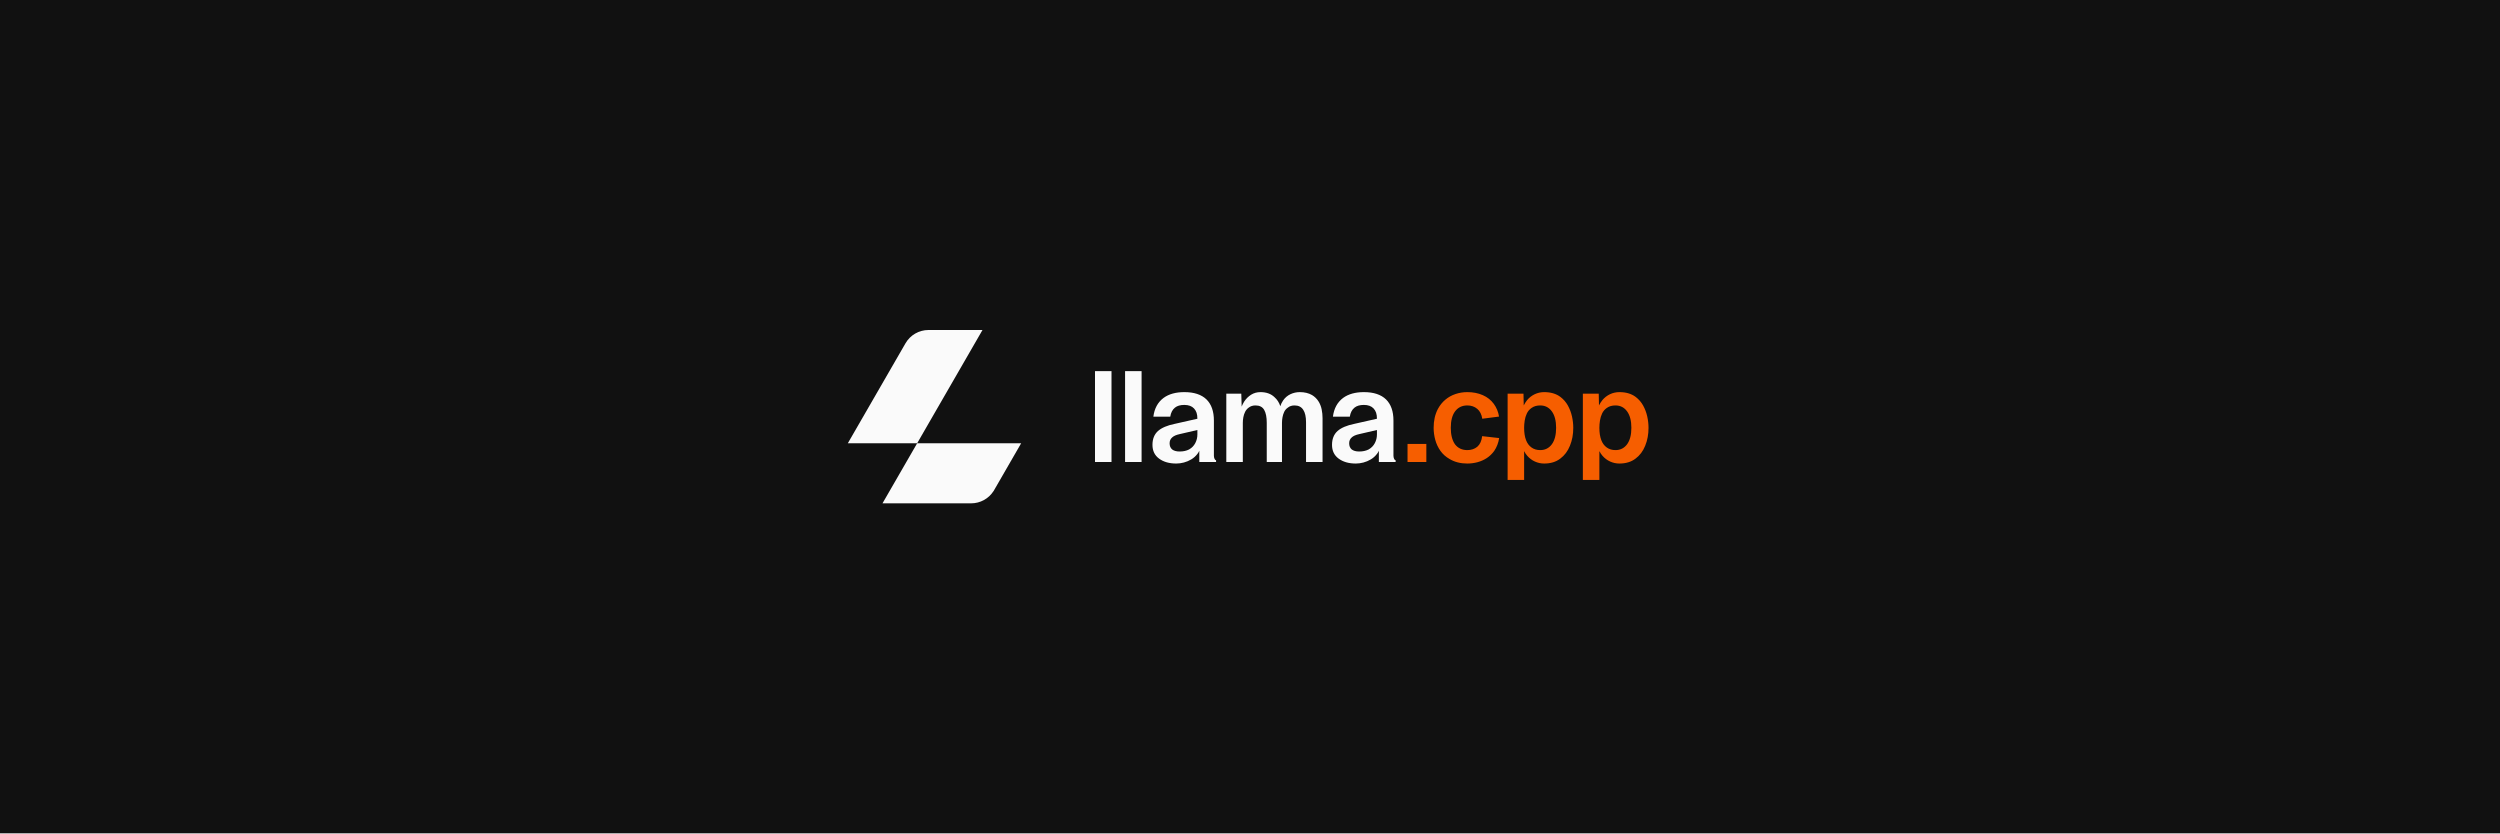
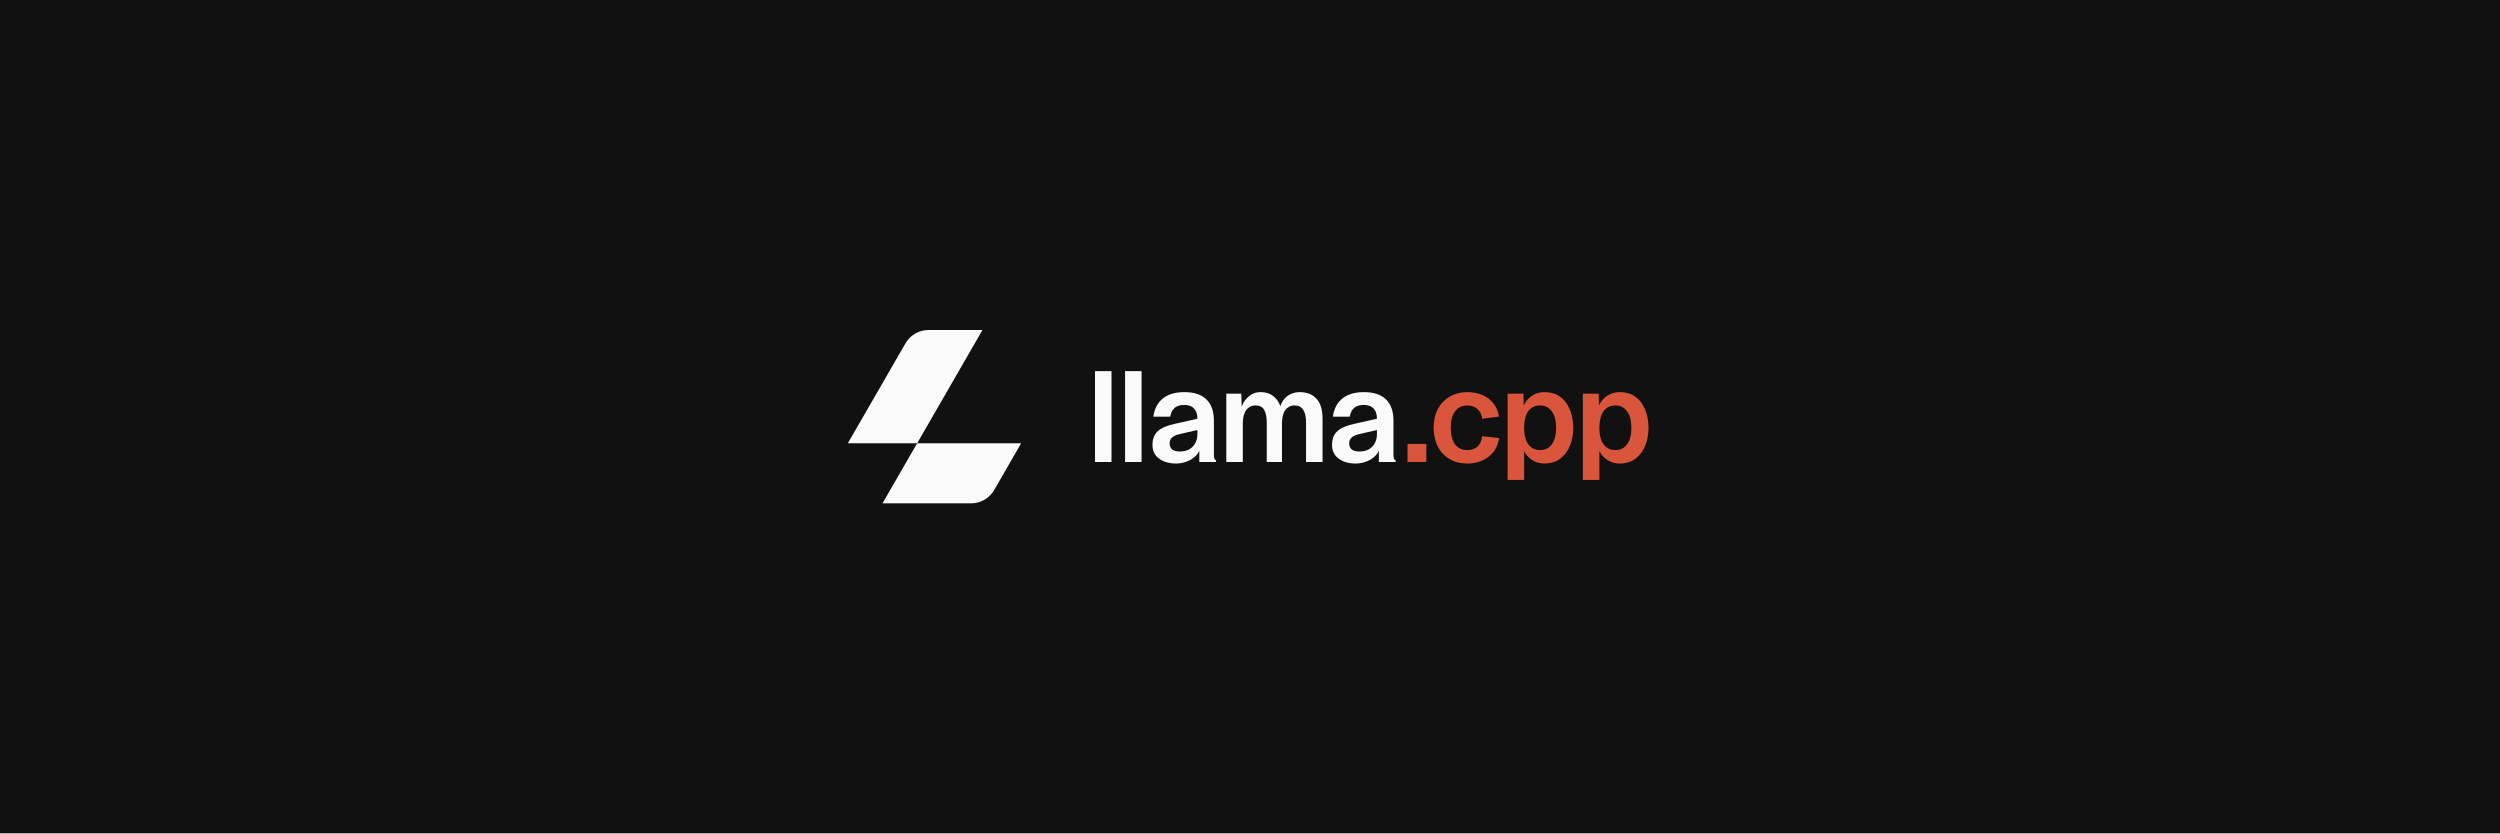
<svg xmlns="http://www.w3.org/2000/svg" width="7500" height="2500" viewBox="0 0 7500 2500" fill="none">
  <rect width="7500" height="2500" fill="#111111" />
  <g transform="translate(2543.5 950.0)">
    <path transform="translate(0 40) scale(0.866667)" d="M600 392L504.249 558L504.137 557.929C487.252 584.069 458.193 600 426.864 600H120L240 392H600Z" fill="#FAFAFA" />
    <path transform="translate(0 40) scale(0.866667)" d="M240 392H0L199.602 46.025C216.032 17.546 246.411 3.25756e-05 279.29 0H466.154L240 392Z" fill="#FAFAFA" />
    <path d="M791.029 436H741.5V163.4H791.029ZM881.255 436H831.727V163.4H881.255ZM985.304 440.607Q953.437 440.607 933.472 425.634Q913.891 411.044 913.891 384.552Q913.891 358.059 930.4 343.086Q946.91 328.496 980.697 321.585L1048.655 306.227Q1048.655 295.477 1046.159 288.182Q1043.664 280.887 1038.672 275.512Q1028.69 264.761 1009.493 264.761Q991.447 264.761 981.465 272.824Q969.946 282.039 967.259 300.084H916.578Q921.186 263.225 947.294 243.644Q971.098 226.367 1009.493 226.367Q1053.262 226.367 1075.915 248.252Q1098.184 270.136 1098.184 311.602V416.803Q1098.184 422.178 1100.103 426.401Q1102.023 430.625 1104.711 430.625V436H1054.414V402.213Q1052.11 407.588 1048.655 411.812Q1040.976 421.794 1030.418 428.129Q1019.859 434.464 1008.149 437.536Q996.439 440.607 985.304 440.607ZM995.287 404.517Q1011.796 404.517 1023.699 398.374Q1035.985 391.463 1042.32 379.368Q1048.655 367.274 1048.655 353.452V340.014L995.671 352.3Q979.545 355.756 972.634 362.667Q965.339 369.194 965.339 379.944Q965.339 391.846 973.018 398.374Q981.081 404.517 995.287 404.517ZM1135.426 436V230.974H1180.348L1181.499 269.752Q1184.571 262.074 1188.794 255.163Q1197.241 242.108 1209.719 234.238Q1222.197 226.367 1237.939 226.367Q1264.047 226.367 1279.789 241.341Q1292.075 252.091 1297.45 268.601Q1300.522 259.002 1305.897 251.323Q1314.344 239.037 1327.59 232.702Q1340.836 226.367 1355.81 226.367Q1377.311 226.367 1392.668 235.197Q1404.571 242.492 1411.674 253.627Q1418.777 264.761 1421.464 278.007Q1424.152 291.253 1424.152 304.307V436H1374.623V316.977Q1374.623 292.021 1366.176 279.351Q1357.73 266.297 1340.068 266.297Q1328.166 266.297 1320.103 272.824Q1312.808 277.815 1309.161 285.494Q1305.513 293.173 1303.977 301.812Q1302.442 310.45 1302.442 318.513V436H1256.752V318.513Q1256.752 293.173 1249.074 279.735Q1241.395 266.297 1222.965 266.297Q1211.063 266.297 1202.616 272.824Q1195.705 277.815 1191.866 285.494Q1188.026 293.173 1186.491 301.812Q1184.955 310.45 1184.955 318.513V436ZM1523.977 440.607Q1492.11 440.607 1472.145 425.634Q1452.564 411.044 1452.564 384.552Q1452.564 358.059 1469.073 343.086Q1485.583 328.496 1519.37 321.585L1587.328 306.227Q1587.328 295.477 1584.832 288.182Q1582.337 280.887 1577.345 275.512Q1567.363 264.761 1548.166 264.761Q1530.12 264.761 1520.138 272.824Q1508.619 282.039 1505.932 300.084H1455.251Q1459.859 263.225 1485.967 243.644Q1509.771 226.367 1548.166 226.367Q1591.935 226.367 1614.588 248.252Q1636.857 270.136 1636.857 311.602V416.803Q1636.857 422.178 1638.776 426.401Q1640.696 430.625 1643.384 430.625V436H1593.087V402.213Q1590.783 407.588 1587.328 411.812Q1579.649 421.794 1569.091 428.129Q1558.532 434.464 1546.822 437.536Q1535.112 440.607 1523.977 440.607ZM1533.96 404.517Q1550.469 404.517 1562.372 398.374Q1574.658 391.463 1580.993 379.368Q1587.328 367.274 1587.328 353.452V340.014L1534.344 352.3Q1518.218 355.756 1511.307 362.667Q1504.012 369.194 1504.012 379.944Q1504.012 391.846 1511.691 398.374Q1519.754 404.517 1533.96 404.517Z" fill="#FAFAFA" />
-     <path d="M1679.09 436V381.864H1735.53V436ZM1858.392 440.607Q1828.061 440.607 1805.408 427.169Q1788.514 417.571 1777.956 402.789Q1767.397 388.007 1762.406 369.962Q1757.415 351.916 1757.415 333.487Q1757.415 301.236 1770.085 277.047Q1778.916 260.538 1792.354 249.211Q1805.792 237.885 1822.877 232.126Q1839.963 226.367 1858.392 226.367Q1884.5 226.367 1905.233 235.581Q1925.198 244.412 1937.676 261.306Q1950.155 278.199 1953.61 299.7L1903.314 306.227Q1900.242 286.646 1888.34 276.663Q1876.054 266.297 1858.392 266.297Q1834.972 266.297 1821.534 284.342Q1808.863 301.62 1808.863 333.487Q1808.863 364.97 1821.534 383.016Q1834.972 400.293 1858.392 400.293Q1876.054 400.293 1888.34 390.311Q1900.626 379.56 1902.93 358.443L1953.994 364.203Q1950.539 386.087 1939.02 402.981Q1929.422 416.035 1916.752 424.29Q1904.081 432.545 1889.108 436.576Q1874.134 440.607 1858.392 440.607ZM1979.334 489.752V230.974H2026.943L2027.711 266.297Q2031.935 257.85 2037.694 250.555Q2047.292 239.037 2060.538 232.702Q2073.785 226.367 2089.142 226.367Q2118.322 226.367 2137.519 240.573Q2151.725 251.323 2160.172 266.681Q2168.619 282.039 2172.458 299.316Q2176.297 316.594 2176.297 333.487Q2176.297 363.051 2166.315 387.239Q2156.716 411.428 2137.135 426.017Q2117.938 440.607 2088.758 440.607Q2074.552 440.607 2061.306 434.656Q2048.06 428.705 2038.078 417.187Q2032.703 411.044 2028.863 403.365V489.752ZM2077.24 400.293Q2099.125 400.293 2112.179 382.632Q2124.849 364.97 2124.849 333.487Q2124.849 302.004 2112.179 284.342Q2099.125 266.297 2077.24 266.297Q2061.882 266.297 2051.516 273.592Q2041.917 280.119 2037.118 290.293Q2032.319 300.468 2030.591 311.794Q2028.863 323.121 2028.863 333.487Q2028.863 355.372 2034.622 370.346Q2039.997 384.552 2050.94 392.422Q2061.882 400.293 2077.24 400.293ZM2205.093 489.752V230.974H2252.702L2253.47 266.297Q2257.694 257.85 2263.453 250.555Q2273.051 239.037 2286.297 232.702Q2299.543 226.367 2314.901 226.367Q2344.081 226.367 2363.278 240.573Q2377.484 251.323 2385.931 266.681Q2394.377 282.039 2398.217 299.316Q2402.056 316.594 2402.056 333.487Q2402.056 363.051 2392.074 387.239Q2382.475 411.428 2362.894 426.017Q2343.697 440.607 2314.517 440.607Q2300.311 440.607 2287.065 434.656Q2273.819 428.705 2263.837 417.187Q2258.461 411.044 2254.622 403.365V489.752ZM2302.999 400.293Q2324.884 400.293 2337.938 382.632Q2350.608 364.97 2350.608 333.487Q2350.608 302.004 2337.938 284.342Q2324.884 266.297 2302.999 266.297Q2287.641 266.297 2277.275 273.592Q2267.676 280.119 2262.877 290.293Q2258.077 300.468 2256.35 311.794Q2254.622 323.121 2254.622 333.487Q2254.622 355.372 2260.381 370.346Q2265.756 384.552 2276.699 392.422Q2287.641 400.293 2302.999 400.293Z" fill="#F65E00" />
+     <path d="M1679.09 436V381.864H1735.53V436ZM1858.392 440.607Q1828.061 440.607 1805.408 427.169Q1788.514 417.571 1777.956 402.789Q1767.397 388.007 1762.406 369.962Q1757.415 351.916 1757.415 333.487Q1757.415 301.236 1770.085 277.047Q1778.916 260.538 1792.354 249.211Q1805.792 237.885 1822.877 232.126Q1839.963 226.367 1858.392 226.367Q1884.5 226.367 1905.233 235.581Q1925.198 244.412 1937.676 261.306Q1950.155 278.199 1953.61 299.7L1903.314 306.227Q1900.242 286.646 1888.34 276.663Q1876.054 266.297 1858.392 266.297Q1834.972 266.297 1821.534 284.342Q1808.863 301.62 1808.863 333.487Q1808.863 364.97 1821.534 383.016Q1834.972 400.293 1858.392 400.293Q1876.054 400.293 1888.34 390.311Q1900.626 379.56 1902.93 358.443L1953.994 364.203Q1950.539 386.087 1939.02 402.981Q1929.422 416.035 1916.752 424.29Q1904.081 432.545 1889.108 436.576Q1874.134 440.607 1858.392 440.607ZM1979.334 489.752V230.974H2026.943L2027.711 266.297Q2031.935 257.85 2037.694 250.555Q2047.292 239.037 2060.538 232.702Q2073.785 226.367 2089.142 226.367Q2118.322 226.367 2137.519 240.573Q2151.725 251.323 2160.172 266.681Q2168.619 282.039 2172.458 299.316Q2176.297 316.594 2176.297 333.487Q2176.297 363.051 2166.315 387.239Q2156.716 411.428 2137.135 426.017Q2117.938 440.607 2088.758 440.607Q2074.552 440.607 2061.306 434.656Q2048.06 428.705 2038.078 417.187Q2032.703 411.044 2028.863 403.365V489.752ZM2077.24 400.293Q2099.125 400.293 2112.179 382.632Q2124.849 364.97 2124.849 333.487Q2124.849 302.004 2112.179 284.342Q2099.125 266.297 2077.24 266.297Q2061.882 266.297 2051.516 273.592Q2041.917 280.119 2037.118 290.293Q2032.319 300.468 2030.591 311.794Q2028.863 323.121 2028.863 333.487Q2028.863 355.372 2034.622 370.346Q2039.997 384.552 2050.94 392.422Q2061.882 400.293 2077.24 400.293ZM2205.093 489.752V230.974H2252.702L2253.47 266.297Q2257.694 257.85 2263.453 250.555Q2273.051 239.037 2286.297 232.702Q2299.543 226.367 2314.901 226.367Q2344.081 226.367 2363.278 240.573Q2377.484 251.323 2385.931 266.681Q2394.377 282.039 2398.217 299.316Q2402.056 316.594 2402.056 333.487Q2402.056 363.051 2392.074 387.239Q2382.475 411.428 2362.894 426.017Q2343.697 440.607 2314.517 440.607Q2300.311 440.607 2287.065 434.656Q2273.819 428.705 2263.837 417.187Q2258.461 411.044 2254.622 403.365V489.752ZM2302.999 400.293Q2324.884 400.293 2337.938 382.632Q2350.608 364.97 2350.608 333.487Q2350.608 302.004 2337.938 284.342Q2324.884 266.297 2302.999 266.297Q2287.641 266.297 2277.275 273.592Q2267.676 280.119 2262.877 290.293Q2258.077 300.468 2256.35 311.794Q2254.622 323.121 2254.622 333.487Q2254.622 355.372 2260.381 370.346Q2265.756 384.552 2276.699 392.422Q2287.641 400.293 2302.999 400.293Z" fill="#D9553B" />
  </g>
</svg>
